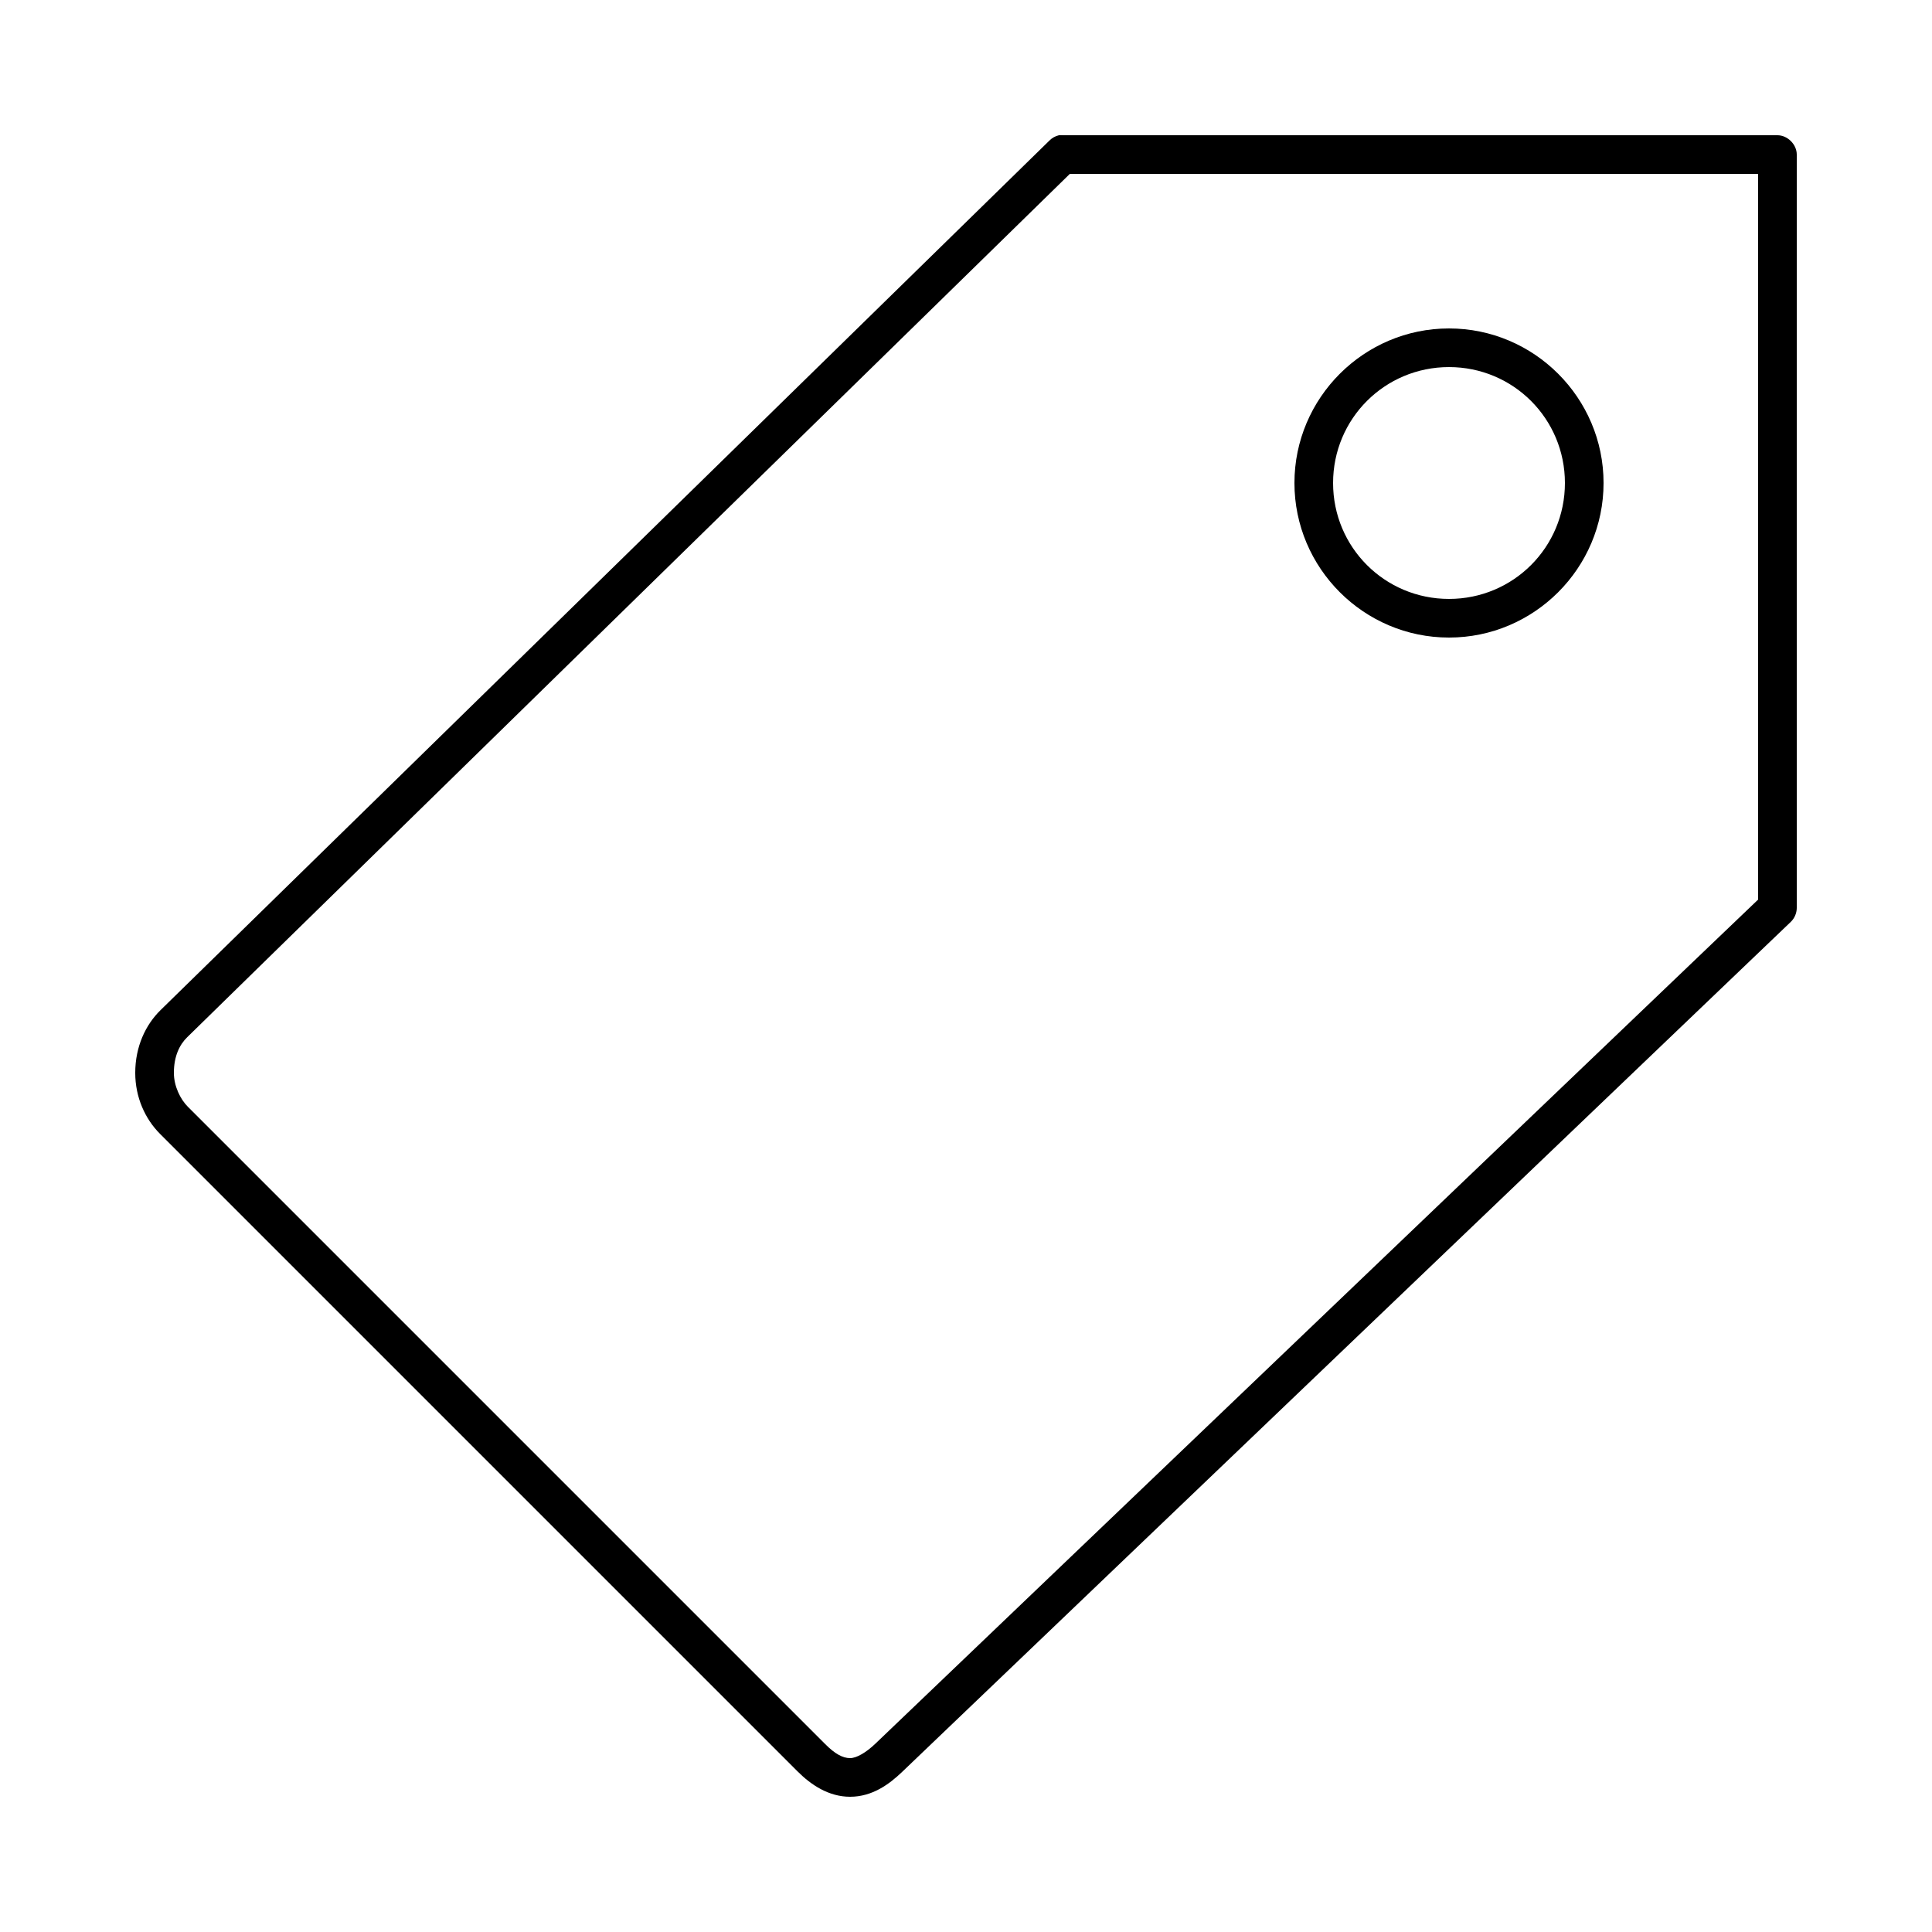
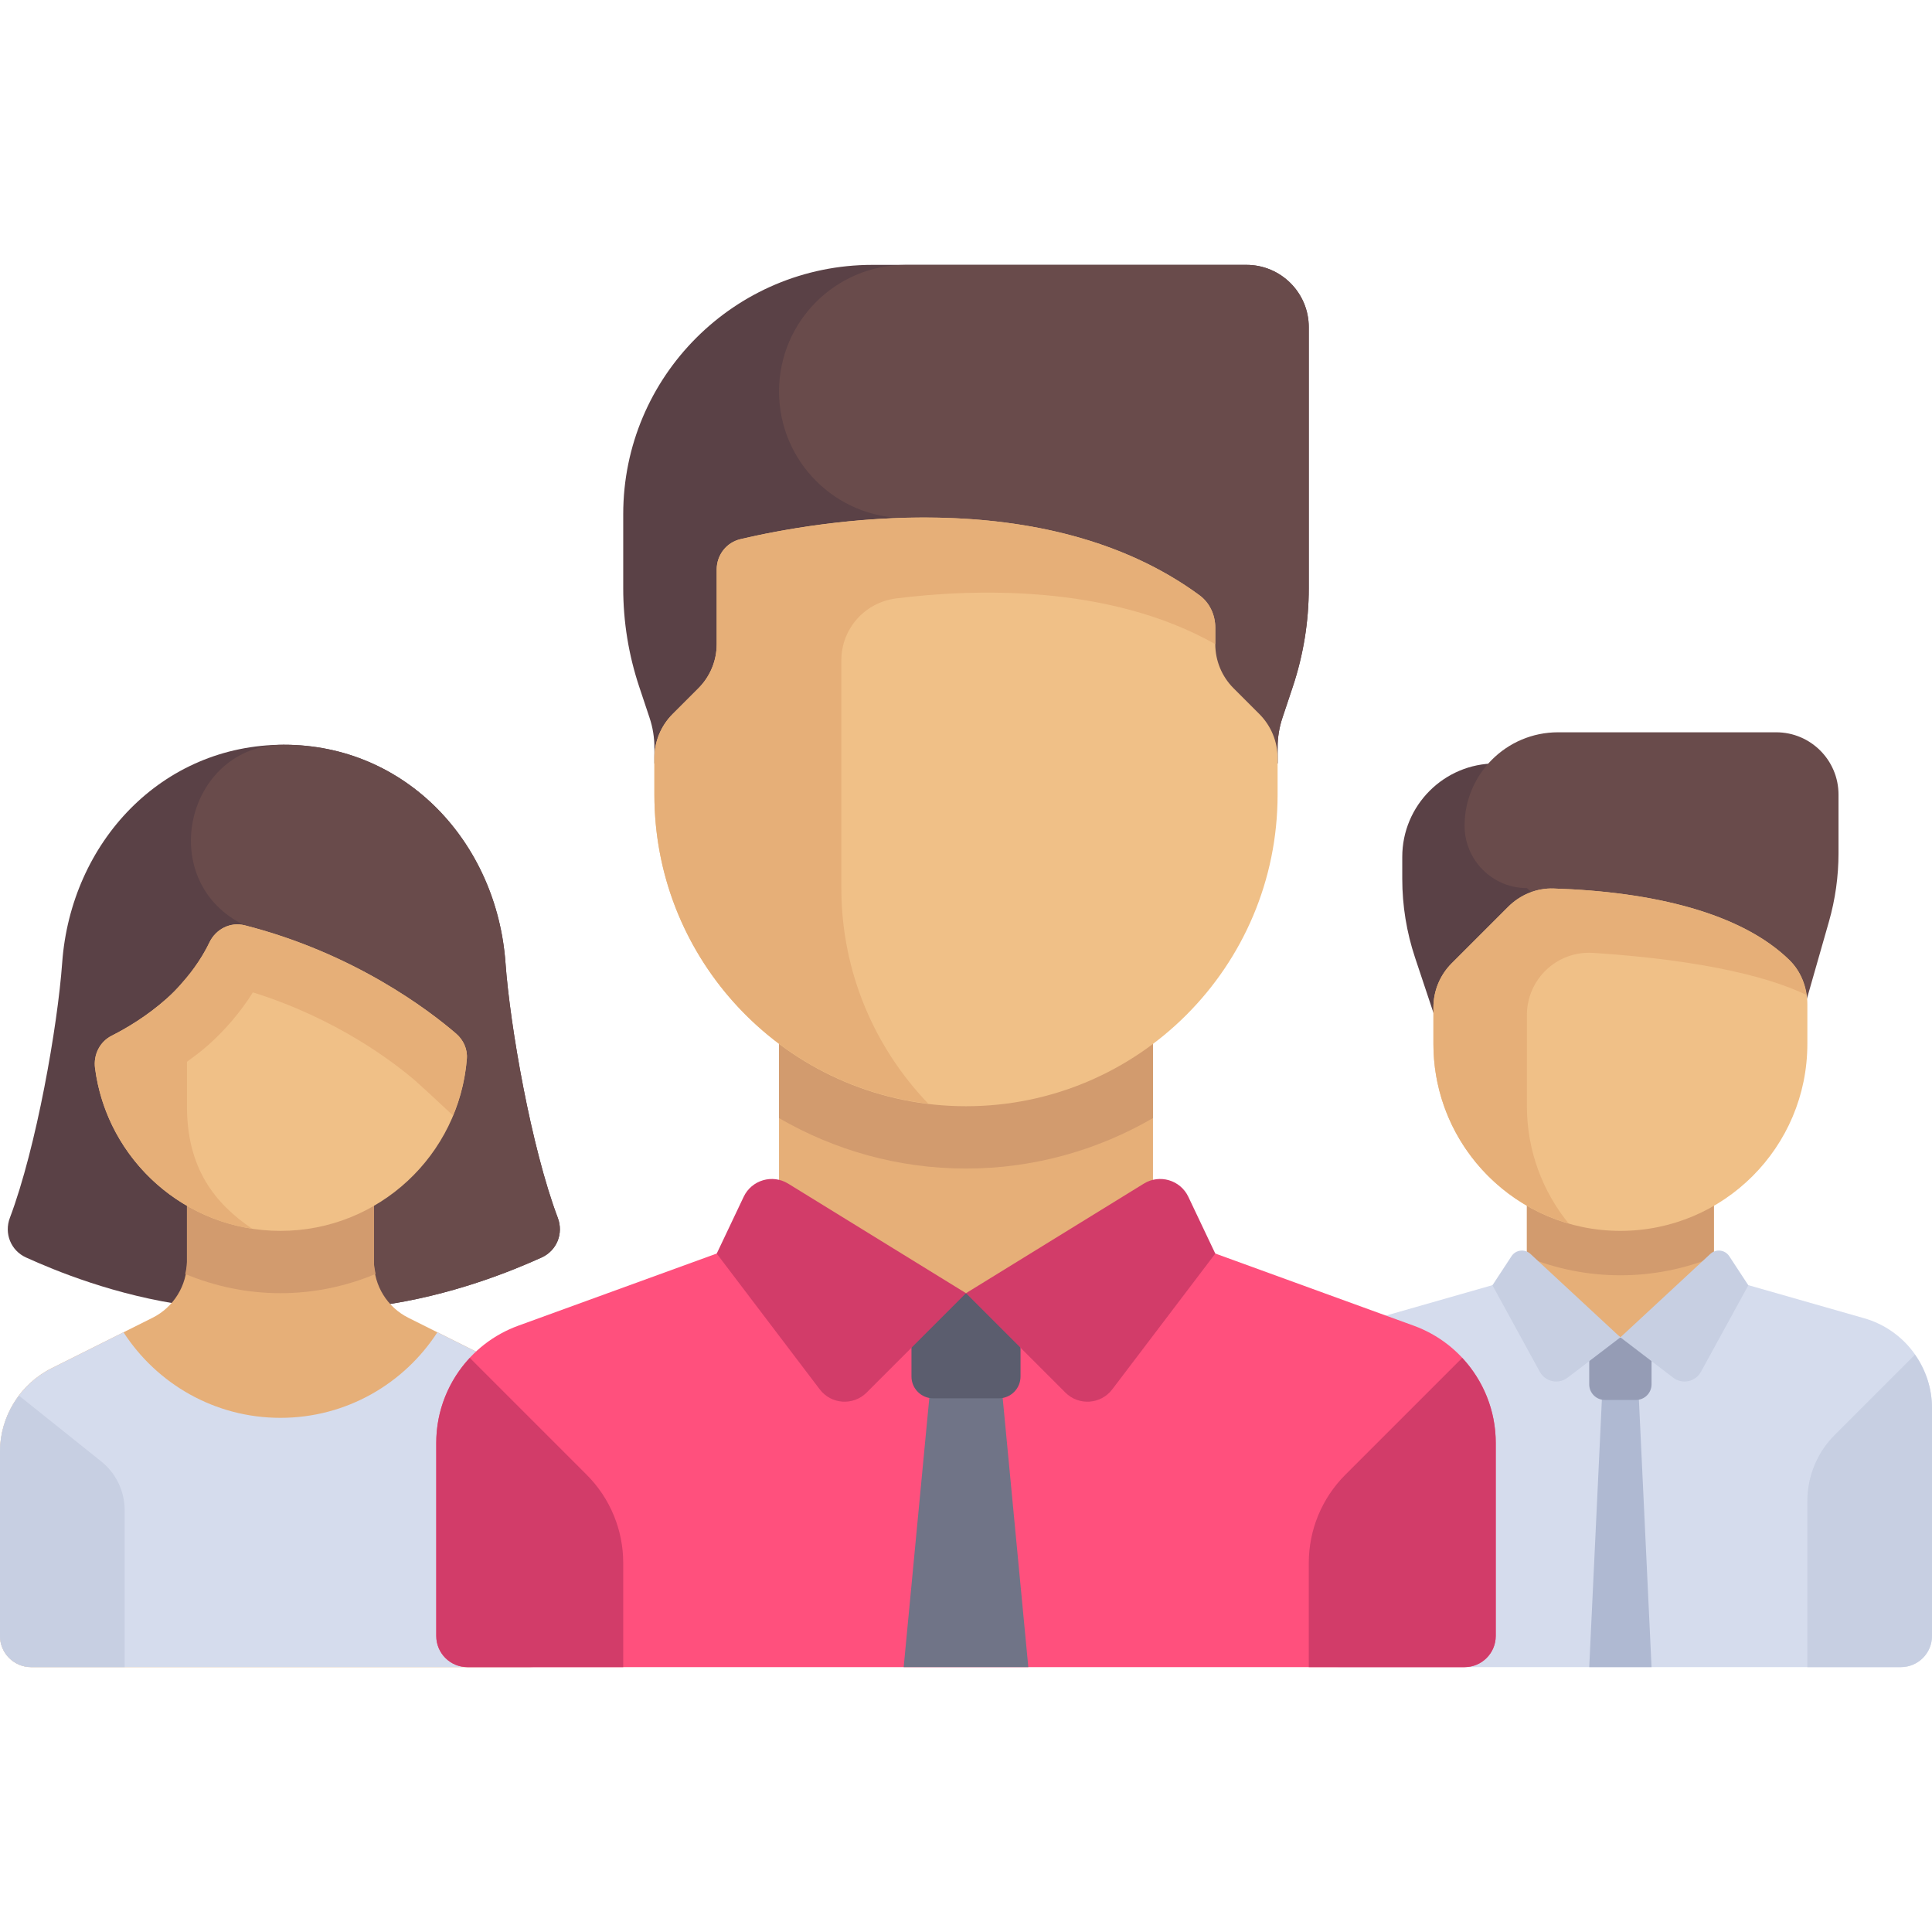
- <svg xmlns="http://www.w3.org/2000/svg" version="1.1" x="0px" y="0px" viewBox="0 0 100 100">
-   <g transform="translate(0,-952.3622)">
-     <path d="m 54.812,7 c -0.189,0.043 -0.365,0.142 -0.5,0.281 l -46,45 C 7.538,53.039 7,54.17 7,55.531 c 0,1.27 0.514,2.388 1.281,3.156 l 33,33 C 41.977,92.384 42.893,93 44,93 c 1.154,0 2.031,-0.653 2.688,-1.281 l 46,-44 C 92.882,47.534 92.998,47.268 93,47 L 93,8 C 93,7.476 92.524,7 92,7 L 55,7 c -0.062,-0.006 -0.125,-0.006 -0.188,0 z M 55.375,9 91,9 91,46.562 45.312,90.25 C 44.833,90.709 44.337,91 44,91 43.617,91 43.213,90.776 42.719,90.281 l -33,-33 C 9.339,56.901 9,56.221 9,55.531 9,54.669 9.295,54.072 9.688,53.688 z M 75,17 c -4.406,0 -8,3.594 -8,8 0,4.406 3.594,8 8,8 4.406,0 8,-3.594 8,-8 0,-4.406 -3.594,-8 -8,-8 z m 0,2 c 3.326,0 6,2.674 6,6 0,3.326 -2.674,6 -6,6 -3.326,0 -6,-2.674 -6,-6 0,-3.326 2.674,-6 6,-6 z" transform="translate(0,952.3622)" marker="none" visibility="visible" display="inline" overflow="visible" />
+ <svg xmlns="http://www.w3.org/2000/svg" version="1.1" id="Layer_1" x="0px" y="0px" viewBox="0 0 512 512" style="enable-background:new 0 0 512 512;" xml:space="preserve">
+   <path style="fill:#5A4146;" d="M371.613,227.096v5.795c0,7.101,1.145,14.155,3.39,20.891l13.126,39.378h24.774v-90.839h-16.516  C382.705,202.322,371.613,213.413,371.613,227.096z" />
+   <path style="fill:#694B4B;" d="M484.684,244.251l-13.974,48.91l-66.065-57.806c-9.122,0-16.516-7.395-16.516-16.516l0,0  c0-13.682,11.092-24.774,24.774-24.774h57.806c9.122,0,16.516,7.395,16.516,16.516v15.522  C487.226,232.24,486.37,238.348,484.684,244.251z" />
+   <rect x="404.64" y="317.94" style="fill:#E6AF78;" width="49.548" height="36.549" />
+   <path style="fill:#D29B6E;" d="M404.645,333.104c7.659,3.112,16.011,4.864,24.774,4.864s17.115-1.752,24.774-4.864v-15.169h-49.548  L404.645,333.104L404.645,333.104z" />
+   <path style="fill:#D5DCED;" d="M494.031,349.351l-39.84-11.382l-24.772,16.439l-24.774-16.44l-39.838,11.383  c-10.636,3.039-17.968,12.76-17.968,23.821v60.376c0,4.561,3.697,8.258,8.258,8.258h148.645c4.561,0,8.258-3.697,8.258-8.258  v-60.376C512,362.11,504.667,352.39,494.031,349.351z" />
+   <polygon style="fill:#AFB9D2;" points="437.677,441.805 421.161,441.805 425.29,354.484 433.548,354.484 " />
+   <path style="fill:#F0C087;" d="M429.419,326.193L429.419,326.193c-27.365,0-49.548-22.184-49.548-49.548v-9.675  c0-4.38,1.74-8.581,4.837-11.679l14.975-14.975c3.171-3.171,7.507-4.994,11.989-4.853c26.398,0.833,49.764,6.488,62.537,18.963  c3.127,3.054,4.759,7.326,4.759,11.696v10.523C478.968,304.01,456.784,326.193,429.419,326.193z" />
+   <path style="fill:#E6AF78;" d="M404.645,269.018c0-9.526,8-17.098,17.507-16.492c16.671,1.064,41.409,3.85,56.586,11.15  c-0.495-3.484-1.992-6.773-4.529-9.251c-12.773-12.475-36.139-18.13-62.537-18.963l-0.001,0.001v-0.001  c-4.481-0.141-8.818,1.683-11.988,4.853l-14.974,14.974c-3.098,3.097-4.838,7.298-4.838,11.679v9.675  c0,22.596,15.141,41.621,35.82,47.579c-6.883-8.492-11.045-19.272-11.045-31.063L404.645,269.018L404.645,269.018z" />
+   <path style="fill:#C7CFE2;" d="M478.968,397.779c0-6.571,2.61-12.872,7.256-17.518l21.257-21.257  c2.841,4.061,4.519,8.95,4.519,14.169v60.376c0,4.561-3.697,8.258-8.258,8.258h-24.774L478.968,397.779L478.968,397.779z" />
+   <path style="fill:#959CB5;" d="M433.548,371h-8.258c-2.28,0-4.129-1.849-4.129-4.129v-12.387h16.516v12.387  C437.677,369.151,435.829,371,433.548,371z" />
+   <g>
+     <path style="fill:#C7CFE2;" d="M429.419,354.409L415.422,365.1c-2.411,1.842-5.897,1.104-7.354-1.558l-12.556-22.93l5.054-7.709   c1.121-1.71,3.51-2.001,5.009-0.611L429.419,354.409z" />
+     <path style="fill:#C7CFE2;" d="M429.419,354.409l13.997,10.692c2.411,1.842,5.897,1.104,7.354-1.558l12.556-22.93l-5.054-7.709   c-1.121-1.71-3.51-2.001-5.009-0.611L429.419,354.409z" />
  </g>
+   <path style="fill:#5A4146;" d="M147.822,322.745c-7.057-18.698-12.654-50.841-13.863-67.576  c-2.3-31.846-26.299-57.806-58.741-57.806s-56.441,25.961-58.741,57.806c-1.209,16.734-6.806,48.878-13.863,67.576  c-1.555,4.122,0.24,8.667,4.299,10.507c7.562,3.427,23.685,10.141,43.13,12.756h50.349c19.354-2.621,35.59-9.339,43.13-12.756  C147.582,331.412,149.377,326.867,147.822,322.745z" />
+   <path style="fill:#694B4B;" d="M143.523,333.253c4.058-1.84,5.854-6.385,4.298-10.507c-7.056-18.698-12.654-50.841-13.862-67.576  c-2.299-31.846-26.299-57.806-58.74-57.806c-0.082,0-0.163,0-0.245,0.001c-24.893,0.101-33.69,34.05-12.261,46.717  c1.287,0.761,2.112,1.127,2.112,1.127l18.769,100.8h16.799C119.747,343.386,135.983,336.669,143.523,333.253z" />
+   <path style="fill:#E6AF78;" d="M134.95,362.588l-26.724-13.361c-5.596-2.798-9.131-8.518-9.13-14.774l0.002-24.775h-49.55v24.776  c0,6.256-3.534,11.974-9.13,14.772l-26.724,13.362C5.301,366.784,0,375.362,0,384.745v48.802c0,4.56,3.697,8.258,8.258,8.258  h132.129c4.561,0,8.258-3.698,8.258-8.258v-48.801C148.645,375.362,143.343,366.784,134.95,362.588z" />
+   <path style="fill:#D29B6E;" d="M74.323,342.709c8.892,0,17.409-1.833,25.217-5.096c-0.205-1.041-0.444-2.076-0.444-3.161  l0.002-24.775h-49.55v24.776c0,1.091-0.239,2.131-0.446,3.176C56.915,340.875,65.428,342.709,74.323,342.709z" />
+   <path style="fill:#D5DCED;" d="M134.95,362.588l-19.038-9.519c-8.828,13.632-24.139,22.673-41.589,22.673  s-32.762-9.041-41.59-22.674l-19.038,9.52C5.302,366.784,0,375.362,0,384.745v48.802c0,4.561,3.697,8.258,8.258,8.258h132.129  c4.561,0,8.258-3.697,8.258-8.258v-48.801C148.645,375.362,143.343,366.784,134.95,362.588z" />
+   <path style="fill:#F0C087;" d="M74.323,326.193L74.323,326.193c-25.192,0-45.992-18.8-49.137-43.135  c-0.456-3.526,1.239-6.983,4.413-8.584c3.802-1.918,9.327-5.152,14.617-9.872c5.891-5.256,9.347-10.799,11.299-14.868  c1.681-3.504,5.545-5.486,9.311-4.525c29.076,7.416,48.871,22.543,56.053,28.719c1.928,1.658,3.039,4.103,2.841,6.639  C121.719,306.097,100.368,326.193,74.323,326.193z" />
+   <path style="fill:#E6AF78;" d="M120.878,273.927c-7.181-6.176-26.977-21.303-56.053-28.719c-3.766-0.961-7.63,1.021-9.311,4.525  c-1.478,3.082-3.921,7.008-7.546,11.016c-0.001,0.01-0.004,0.018-0.005,0.028c-1.125,1.275-2.323,2.553-3.747,3.825  c-5.29,4.721-10.815,7.954-14.617,9.872c-3.174,1.601-4.868,5.059-4.413,8.585c2.825,21.855,19.927,39.251,41.625,42.569  c-9.887-6.726-17.262-15.976-17.262-32.466v-11.776c1.876-1.385,3.765-2.766,5.663-4.46c4.59-4.096,8.597-8.833,11.81-13.933  c22.243,6.941,37.323,18.502,43.04,23.418c1.565,1.372,5.449,4.952,9.993,9.215c1.955-4.705,3.248-9.753,3.663-15.058  C123.917,278.031,122.806,275.586,120.878,273.927z" />
+   <path style="fill:#C7CFE2;" d="M5.034,369.859C1.853,374.081,0,379.26,0,384.745v48.802c0,4.561,3.697,8.258,8.258,8.258h24.774  v-41.61c0-5.017-2.281-9.763-6.199-12.897L5.034,369.859z" />
+   <path style="fill:#FF507D;" d="M374.643,351.318l-69.095-25.126L256,342.709l-49.548-16.516l-69.095,25.126  c-13.054,4.747-21.744,17.153-21.744,31.043v51.186c0,4.56,3.697,8.258,8.258,8.258h264.258c4.561,0,8.258-3.698,8.258-8.258  v-51.186C396.387,368.471,387.698,356.065,374.643,351.318z" />
+   <polygon style="fill:#707487;" points="247.349,359.226 239.484,441.805 272.516,441.805 264.651,359.226 " />
+   <path style="fill:#5B5D6E;" d="M264.67,370.571h-17.34c-3.193,0-5.781-2.588-5.781-5.781v-22.081h28.901v22.081  C270.451,367.982,267.863,370.571,264.67,370.571z" />
+   <path style="fill:#D23C69;" d="M387.498,359.855c5.576,5.985,8.889,13.956,8.889,22.506v51.186c0,4.561-3.697,8.258-8.258,8.258  h-41.29v-27.608c0-8.761,3.48-17.163,9.675-23.357L387.498,359.855z" />
+   <path style="fill:#5A4146;" d="M346.839,155.889V86.709c0-9.122-7.395-16.516-16.516-16.516h-99.097  c-36.486,0-66.065,29.578-66.065,66.065v19.631c0,8.876,1.431,17.694,4.238,26.114l2.749,8.247c0.842,2.526,1.271,5.171,1.271,7.834  v4.238H338.58v-4.238c0-2.663,0.429-5.308,1.271-7.834l2.749-8.247C345.408,173.582,346.839,164.764,346.839,155.889z" />
+   <path style="fill:#694B4B;" d="M206.452,103.741c0,18.528,15.02,33.548,33.548,33.548h4.645l2.242,65.032h91.693v-4.238  c0-2.663,0.429-5.308,1.271-7.834l2.749-8.247c2.807-8.42,4.238-17.238,4.238-26.114V86.709c0-9.122-7.395-16.516-16.516-16.516H240  C221.472,70.193,206.452,85.213,206.452,103.741z" />
+   <rect x="206.45" y="268.39" style="fill:#E6AF78;" width="99.1" height="74.32" />
+   <path style="fill:#D29B6E;" d="M206.452,296.31c14.588,8.451,31.477,13.366,49.548,13.366s34.961-4.915,49.548-13.366v-27.924  h-99.097L206.452,296.31L206.452,296.31z" />
+   <g>
+     <path style="fill:#D23C69;" d="M256,342.709l-26.338,26.338c-3.54,3.54-9.391,3.141-12.417-0.847l-27.309-35.984l7.143-15.053   c2.108-4.442,7.606-6.07,11.792-3.49L256,342.709z" />
+     <path style="fill:#D23C69;" d="M256,342.709l26.338,26.338c3.54,3.54,9.391,3.141,12.417-0.847l27.309-35.984l-7.143-15.053   c-2.108-4.442-7.606-6.07-11.792-3.49L256,342.709z" />
+   </g>
+   <path style="fill:#F0C087;" d="M256,293.161L256,293.161c-45.608,0-82.581-36.973-82.581-82.581v-9.675  c0-4.38,1.74-8.581,4.837-11.679l6.841-6.841c3.097-3.097,4.837-7.298,4.837-11.679V150.91c0-3.824,2.568-7.146,6.289-8.025  c19.531-4.613,80.308-15.54,121.669,14.88c2.686,1.975,4.171,5.22,4.171,8.554v4.387c0,4.38,1.74,8.581,4.837,11.679l6.841,6.841  c3.097,3.097,4.837,7.298,4.837,11.679v9.675C338.581,256.188,301.608,293.161,256,293.161z" />
+   <path style="fill:#E6AF78;" d="M317.893,157.766c-29.09-21.395-67.731-22.321-94.925-19.392  c-11.471,1.235-20.949,3.144-26.743,4.512c-3.721,0.879-6.289,4.201-6.289,8.025v19.795c0,4.381-1.74,8.582-4.838,11.68  l-6.841,6.841c-3.098,3.098-4.838,7.299-4.838,11.68v9.674c0,42.224,31.71,76.985,72.602,81.92  c-14.249-14.839-23.054-34.948-23.054-57.146v-60.361c0-8.369,6.223-15.363,14.526-16.404c19.818-2.485,56.116-3.979,84.57,12.118  v-4.388C322.065,162.986,320.577,159.74,317.893,157.766z" />
+   <path style="fill:#D23C69;" d="M124.502,359.855c-5.576,5.985-8.889,13.956-8.889,22.506v51.186c0,4.561,3.697,8.258,8.258,8.258  h41.29v-27.608c0-8.761-3.48-17.163-9.675-23.357L124.502,359.855z" />
+   <g>
+ </g>
+   <g>
+ </g>
+   <g>
+ </g>
+   <g>
+ </g>
+   <g>
+ </g>
+   <g>
+ </g>
+   <g>
+ </g>
+   <g>
+ </g>
+   <g>
+ </g>
+   <g>
+ </g>
+   <g>
+ </g>
+   <g>
+ </g>
+   <g>
+ </g>
+   <g>
+ </g>
+   <g>
+ </g>
</svg>
